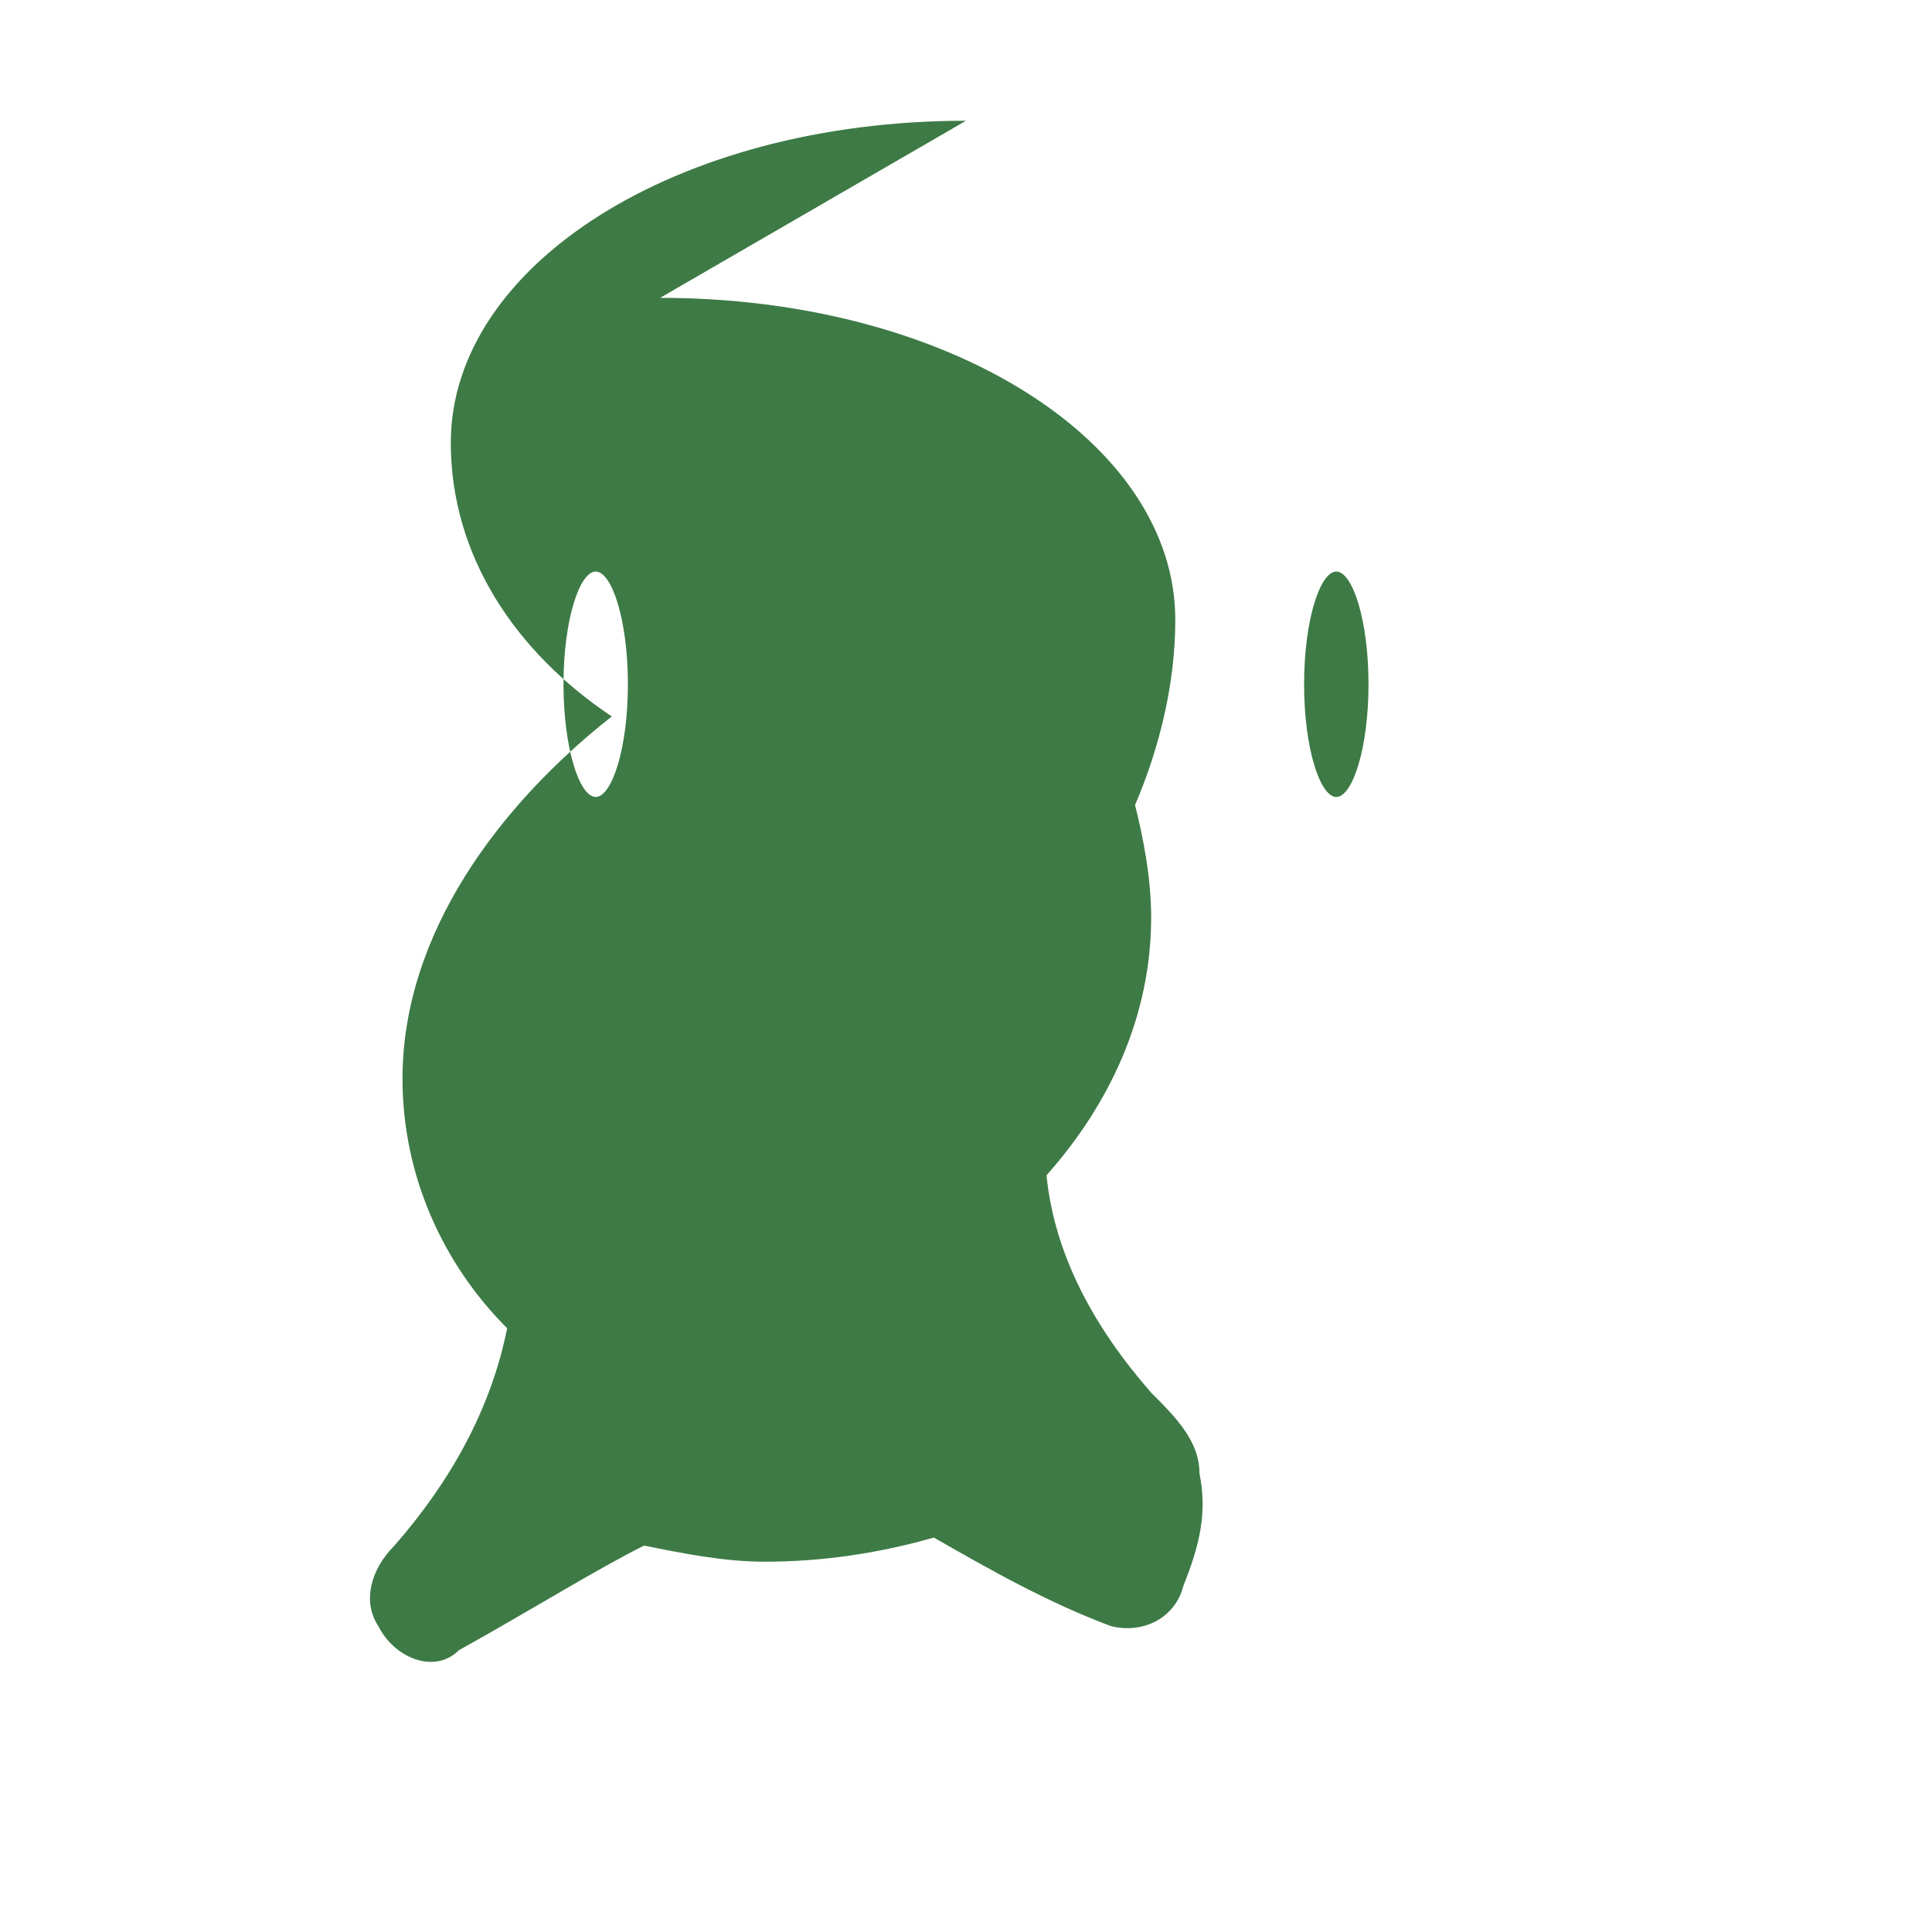
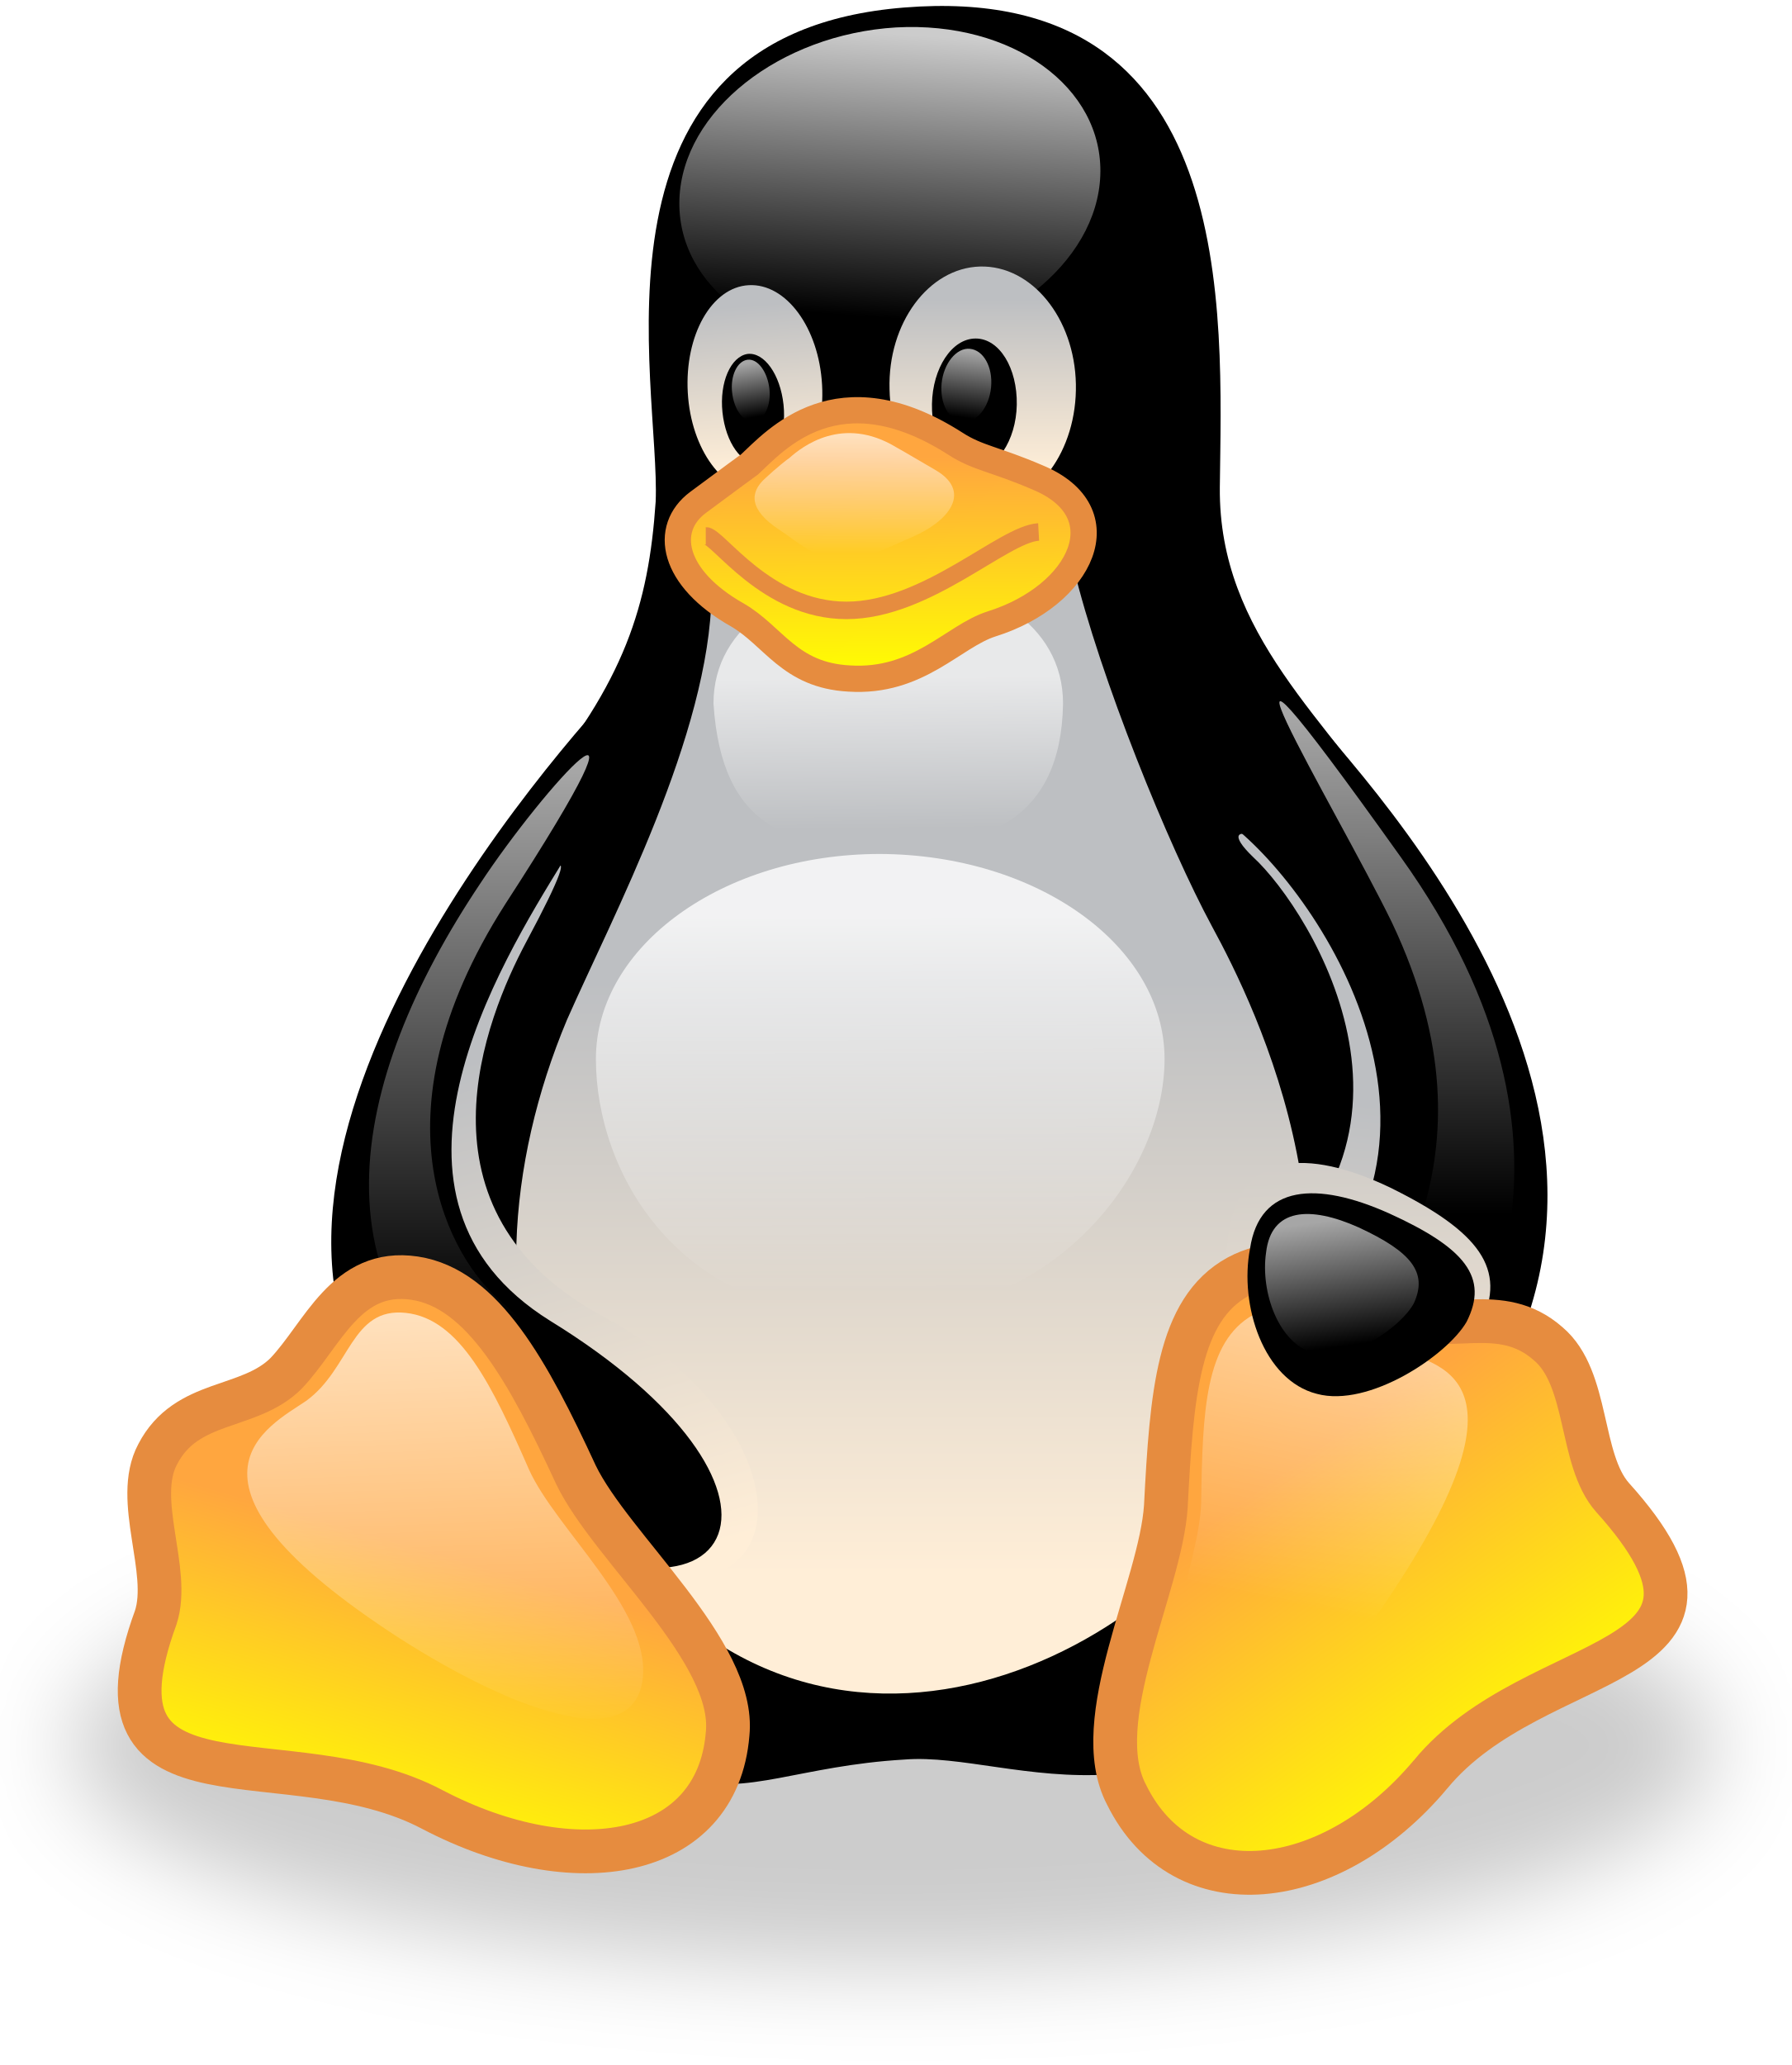
- <svg xmlns="http://www.w3.org/2000/svg" viewBox="0 0 24 24" width="24" height="24">
-   <path fill="#3D7A45" d="M12 1.5c-3.6 0-6.4 1.8-6.4 4 0 1.4.8 2.6 2 3.4C6.2 10 5 11.6 5 13.4c0 1.2.5 2.3 1.3 3.1-.2 1-.7 1.9-1.4 2.7-.3.3-.4.7-.2 1 .2.4.7.6 1 .3.9-.5 1.7-1 2.3-1.3.5.1 1 .2 1.5.2.7 0 1.4-.1 2.1-.3.7.4 1.4.8 2.2 1.1.4.1.8-.1.9-.5.2-.5.3-.9.2-1.4 0-.4-.3-.7-.6-1-.7-.8-1.2-1.7-1.3-2.7.8-.9 1.3-2 1.3-3.2 0-.5-.1-1-.2-1.4.3-.7.5-1.5.5-2.3 0-2.2-2.8-4-6.4-4zm4.6 5.6c.2 0 .4.6.4 1.4s-.2 1.4-.4 1.4-.4-.6-.4-1.4.2-1.4.4-1.4zm-9.2 0c.2 0 .4.6.4 1.4s-.2 1.4-.4 1.4-.4-.6-.4-1.4.2-1.4.4-1.4z" />
+ <svg xmlns="http://www.w3.org/2000/svg" width="32" height="36.88" viewBox="0 0 256 295">
+   <defs>
+     <linearGradient id="SVGPY0tCbOa" x1="48.548%" x2="51.047%" y1="115.276%" y2="41.364%">
+       <stop offset="0%" stop-color="#ffeed7" />
+       <stop offset="100%" stop-color="#bdbfc2" />
+     </linearGradient>
+     <linearGradient id="SVGZrQemdEu" x1="54.407%" x2="46.175%" y1="2.404%" y2="90.542%">
+       <stop offset="0%" stop-color="#fff" stop-opacity=".8" />
+       <stop offset="100%" stop-color="#fff" stop-opacity="0" />
+     </linearGradient>
+     <linearGradient id="SVGViD9UWNq" x1="51.86%" x2="47.947%" y1="88.248%" y2="9.748%">
+       <stop offset="0%" stop-color="#ffeed7" />
+       <stop offset="100%" stop-color="#bdbfc2" />
+     </linearGradient>
+     <linearGradient id="SVGpwAGebry" x1="49.925%" x2="49.924%" y1="85.49%" y2="13.811%">
+       <stop offset="0%" stop-color="#ffeed7" />
+       <stop offset="100%" stop-color="#bdbfc2" />
+     </linearGradient>
+     <linearGradient id="SVGeLJpbd6T" x1="53.901%" x2="45.956%" y1="3.102%" y2="93.895%">
+       <stop offset="0%" stop-color="#fff" stop-opacity=".65" />
+       <stop offset="100%" stop-color="#fff" stop-opacity="0" />
+     </linearGradient>
+     <linearGradient id="SVGoqBSHerK" x1="45.593%" x2="54.811%" y1="5.475%" y2="93.524%">
+       <stop offset="0%" stop-color="#fff" stop-opacity=".65" />
+       <stop offset="100%" stop-color="#fff" stop-opacity="0" />
+     </linearGradient>
+     <linearGradient id="SVG4QSySb4K" x1="49.984%" x2="49.984%" y1="89.845%" y2="40.632%">
+       <stop offset="0%" stop-color="#ffeed7" />
+       <stop offset="100%" stop-color="#bdbfc2" />
+     </linearGradient>
+     <linearGradient id="SVGmqOHmezj" x1="53.505%" x2="42.746%" y1="99.975%" y2="23.545%">
+       <stop offset="0%" stop-color="#ffeed7" />
+       <stop offset="100%" stop-color="#bdbfc2" />
+     </linearGradient>
+     <linearGradient id="SVG6COJqcYh" x1="49.841%" x2="50.241%" y1="13.229%" y2="94.673%">
+       <stop offset="0%" stop-color="#fff" stop-opacity=".8" />
+       <stop offset="100%" stop-color="#fff" stop-opacity="0" />
+     </linearGradient>
+     <linearGradient id="SVGMM2cICtb" x1="49.927%" x2="50.727%" y1="37.327%" y2="92.782%">
+       <stop offset="0%" stop-color="#fff" stop-opacity=".65" />
+       <stop offset="100%" stop-color="#fff" stop-opacity="0" />
+     </linearGradient>
+     <linearGradient id="SVGGYYiOcHn" x1="49.876%" x2="49.876%" y1="2.299%" y2="81.204%">
+       <stop offset="0%" stop-color="#fff" stop-opacity=".65" />
+       <stop offset="100%" stop-color="#fff" stop-opacity="0" />
+     </linearGradient>
+     <linearGradient id="SVGWdyw0crI" x1="49.833%" x2="49.824%" y1="2.272%" y2="71.799%">
+       <stop offset="0%" stop-color="#fff" stop-opacity=".65" />
+       <stop offset="100%" stop-color="#fff" stop-opacity="0" />
+     </linearGradient>
+     <linearGradient id="SVG83oHF3vg" x1="53.467%" x2="38.949%" y1="48.921%" y2="98.1%">
+       <stop offset="0%" stop-color="#ffa63f" />
+       <stop offset="100%" stop-color="#ff0" />
+     </linearGradient>
+     <linearGradient id="SVGLpQcUdBQ" x1="52.373%" x2="47.579%" y1="143.009%" y2="-64.622%">
+       <stop offset="0%" stop-color="#ffeed7" />
+       <stop offset="100%" stop-color="#bdbfc2" />
+     </linearGradient>
+     <linearGradient id="SVGehok0c3p" x1="30.581%" x2="65.887%" y1="34.024%" y2="89.175%">
+       <stop offset="0%" stop-color="#ffa63f" />
+       <stop offset="100%" stop-color="#ff0" />
+     </linearGradient>
+     <linearGradient id="SVGSLPsocSe" x1="59.572%" x2="48.361%" y1="-17.216%" y2="66.118%">
+       <stop offset="0%" stop-color="#fff" stop-opacity=".65" />
+       <stop offset="100%" stop-color="#fff" stop-opacity="0" />
+     </linearGradient>
+     <linearGradient id="SVGr4fuKdTl" x1="47.769%" x2="51.373%" y1="1.565%" y2="104.313%">
+       <stop offset="0%" stop-color="#fff" stop-opacity=".65" />
+       <stop offset="100%" stop-color="#fff" stop-opacity="0" />
+     </linearGradient>
+     <linearGradient id="SVGOxCzIbUA" x1="43.55%" x2="57.114%" y1="4.533%" y2="92.827%">
+       <stop offset="0%" stop-color="#fff" stop-opacity=".65" />
+       <stop offset="100%" stop-color="#fff" stop-opacity="0" />
+     </linearGradient>
+     <linearGradient id="SVGp3HnSbuR" x1="49.733%" x2="50.558%" y1="17.609%" y2="99.385%">
+       <stop offset="0%" stop-color="#ffa63f" />
+       <stop offset="100%" stop-color="#ff0" />
+     </linearGradient>
+     <linearGradient id="SVGSUrnubkU" x1="50.17%" x2="49.68%" y1="2.89%" y2="94.17%">
+       <stop offset="0%" stop-color="#fff" stop-opacity=".65" />
+       <stop offset="100%" stop-color="#fff" stop-opacity="0" />
+     </linearGradient>
+     <filter id="SVGSbSGrdoj" width="200%" height="200%" x="-50%" y="-50%" filterUnits="objectBoundingBox">
+       <feOffset in="SourceAlpha" result="shadowOffsetOuter1" />
+       <feGaussianBlur in="shadowOffsetOuter1" result="shadowBlurOuter1" stdDeviation="6.5" />
+     </filter>
+   </defs>
+   <g fill="none">
+     <path fill="#000" fill-opacity=".2" d="M235.125 249.359c0 17.355-52.617 31.497-117.54 31.497S.044 266.806.044 249.359c0-17.356 52.618-31.498 117.54-31.498c64.924 0 117.45 14.142 117.541 31.498" filter="url(#SVGSbSGrdoj)" transform="translate(10)" />
+     <path fill="#000" d="M63.213 215.474c-11.387-16.346-13.591-69.606 12.947-102.39C89.292 97.383 92.69 86.455 93.7 71.67c.734-16.805-11.846-66.851 35.537-70.616c48.027-3.857 45.364 43.526 45.088 68.596c-.183 21.12 15.52 33.15 26.355 49.68c19.927 30.303 18.274 82.461-3.765 110.745c-27.916 35.354-51.791 20.018-67.678 21.304c-29.752 1.745-30.762 17.54-66.024-35.905" />
+     <path fill="url(#SVGPY0tCbOa)" d="M169.1 122.451c8.265 7.622 29.661 41.69-4.224 62.995c-11.937 7.438 10.653 35.721 21.488 22.039c19.193-24.61 6.98-63.913-4.591-77.963c-7.714-9.917-19.651-13.774-12.672-7.07" transform="translate(10)" />
+     <path fill="#000" stroke="#000" stroke-width=".977" d="M176.805 117.86c13.59 11.02 38.292 49.587 2.204 74.748c-11.846 7.806 10.468 32.508 23.049 19.927c43.618-43.894-1.102-94.308-16.53-111.664c-13.774-15.151-25.987 3.49-8.723 16.989Z" />
+     <path fill="url(#SVGZrQemdEu)" d="M147.245 25.02c-.459 12.581-14.325 23.51-30.946 24.52S86.639 41 87.097 28.418c.46-12.581 14.326-23.509 30.947-24.519c16.62-.918 29.66 8.54 29.201 21.12" transform="translate(10)" />
+     <path fill="url(#SVGViD9UWNq)" d="M107.483 54.957c.46 8.173-3.397 15.06-8.723 15.335s-10.01-6.06-10.47-14.232S91.688 41 97.014 40.725s10.01 6.06 10.468 14.233" transform="translate(10)" />
+     <path fill="url(#SVGpwAGebry)" d="M117.125 55.6c.184 9.458 6.337 16.988 13.683 16.805c7.346-.184 13.131-7.99 12.948-17.54c-.184-9.458-6.336-16.988-13.683-16.804c-7.346.183-13.223 8.08-12.948 17.539" transform="translate(10)" />
+     <path fill="#000" d="M133.186 57.712c-.092 5.234 2.48 9.458 5.877 9.458c3.306 0 6.153-4.224 6.245-9.366c.091-5.234-2.48-9.459-5.878-9.459c-3.397 0-6.152 4.225-6.244 9.367m-21.212.092c.459 4.316-1.194 7.989-3.582 8.356c-2.387.276-4.683-2.938-5.142-7.254s1.194-7.99 3.581-8.357c2.388-.275 4.684 2.939 5.143 7.255" />
+     <path fill="url(#SVGeLJpbd6T)" d="M124.564 54.773c-.276 2.939 1.102 5.326 3.03 5.51s3.765-2.112 4.04-4.959c.276-2.938-1.102-5.326-3.03-5.51c-1.928-.183-3.765 2.113-4.04 4.96" transform="translate(10)" />
+     <path fill="url(#SVGoqBSHerK)" d="M99.953 55.508c.276 2.388-.734 4.5-2.203 4.683c-1.47.184-2.847-1.653-3.123-4.132c-.275-2.388.735-4.5 2.204-4.683c1.47-.184 2.847 1.744 3.122 4.132" transform="translate(10)" />
+     <path fill="url(#SVG4QSySb4K)" d="M71.027 145.684c6.52-14.785 20.386-40.772 20.662-60.883c0-15.978 47.843-19.835 51.7-3.856c3.856 15.978 13.59 39.853 19.834 51.424c6.245 11.478 24.335 48.118 5.051 80.074c-17.356 28.284-69.973 50.69-98.073-3.856c-9.55-18.917-7.806-42.333.826-62.903" transform="translate(10)" />
+     <path fill="url(#SVGmqOHmezj)" d="M65.15 134.664c-5.601 10.56-17.172 38.293 11.112 53.445c30.395 16.162 30.303 49.312-6.245 33.517c-33.425-14.233-18.641-71.902-9.274-85.676c6.06-9.642 15.243-21.488 4.407-1.286" transform="translate(10)" />
+     <path fill="#000" stroke="#000" stroke-width="1.25" d="M79.925 122.727c-8.907 14.509-30.211 48.669-1.652 66.484c38.384 23.6 27.548 47.108-7.53 25.895c-49.404-29.568-5.97-89.257 13.774-112.03c22.59-25.529 4.316 4.683-4.592 19.65Z" />
+     <path fill="url(#SVG6COJqcYh)" d="M156.428 151.285c0 16.162-15.519 37.1-42.15 36.916c-27.456.183-39.118-20.754-39.118-36.916s18.182-29.293 40.588-29.293c22.498.092 40.68 13.132 40.68 29.293" transform="translate(10)" />
+     <path fill="url(#SVGMM2cICtb)" d="M141.92 100.504c-.276 16.713-11.204 20.662-24.978 20.662s-23.784-2.48-24.978-20.662c0-11.387 11.203-17.998 24.978-17.998c13.774-.092 24.977 6.52 24.977 17.998" transform="translate(10)" />
+     <path fill="url(#SVGGYYiOcHn)" d="M58.63 126.216c9-13.682 28.008-34.711 3.582 2.939c-19.835 31.038-7.346 50.965-.918 56.474c18.549 16.53 17.814 27.64 3.214 18.917c-31.314-18.641-24.794-50.047-5.878-78.33" transform="translate(10)" />
+     <path fill="url(#SVGWdyw0crI)" d="M188.936 131.818c-7.806-16.07-32.6-56.842 1.193-9.459c30.763 42.884 9.183 72.729 5.326 75.667c-3.856 2.939-16.804 8.908-13.04-1.469c3.858-10.377 22.958-30.028 6.52-64.74" transform="translate(10)" />
+     <path fill="url(#SVG83oHF3vg)" stroke="#e68c3f" stroke-width="6.25" d="M51.835 258.542c-20.57-10.928-50.414 2.112-39.578-27.457c2.204-6.704-3.214-16.805.275-23.325c4.133-7.989 13.04-6.244 18.366-11.57c5.234-5.51 8.54-15.06 18.366-13.59c9.734 1.468 16.254 13.406 23.049 28.099c5.05 10.468 22.865 25.253 21.672 37.007c-1.47 17.998-21.948 21.396-42.15 10.836Z" transform="translate(10)" />
+     <path fill="url(#SVGLpQcUdBQ)" d="M201.608 189.119c-3.122 5.877-16.162 15.335-24.886 12.856c-8.815-2.388-12.856-15.795-11.111-25.988c1.653-11.386 11.111-12.03 23.05-6.336c12.855 6.336 16.712 11.662 12.947 19.468" transform="translate(10)" />
+     <path fill="url(#SVGehok0c3p)" stroke="#e68c3f" stroke-width="6.251" d="M194.445 253.49c15.06-18.273 48.578-14.508 25.988-39.577c-4.775-5.418-3.306-16.989-9.183-21.947c-6.887-6.061-14.509-1.102-21.488-4.224c-6.979-3.398-14.325-9.918-22.865-5.327c-8.54 4.684-9.459 16.805-10.285 32.783c-.735 11.479-11.203 30.671-5.602 41.231c8.081 16.346 29.11 14.142 43.435-2.938Z" transform="translate(10)" />
+     <path fill="url(#SVGSLPsocSe)" d="M187.925 229.064c23.325-34.435 5.97-34.16.092-36.823c-5.877-2.755-12.03-8.173-18.916-4.408c-6.888 3.857-7.255 13.775-7.439 26.814c-.275 9.367-8.08 25.07-3.397 33.793c5.693 10.193 19.467-4.591 29.66-19.376" transform="translate(10)" />
+     <path fill="url(#SVGr4fuKdTl)" d="M47.06 234.023c-34.895-22.59-18.55-30.303-13.315-33.885c6.336-4.591 6.428-13.407 14.233-12.58c7.806.826 12.397 10.468 17.631 22.406c3.857 8.54 17.264 19.927 16.254 29.753c-1.285 11.57-19.743 3.948-34.803-5.694" transform="translate(10)" />
+     <path fill="#000" d="M209.588 188.843c-2.755 4.776-13.958 12.306-21.396 10.285c-7.622-1.928-11.112-12.672-9.55-20.753c1.377-9.183 9.55-9.642 19.834-5.05c10.928 4.958 14.326 9.182 11.112 15.518" />
+     <path fill="url(#SVGOxCzIbUA)" d="M192.058 186.18c-1.745 3.306-9.091 8.54-14.234 7.163c-5.142-1.377-7.713-8.815-6.887-14.417c.735-6.336 6.244-6.704 13.223-3.581c7.53 3.49 9.918 6.428 7.898 10.835" transform="translate(10)" />
+     <path fill="url(#SVGp3HnSbuR)" stroke="#e68c3f" stroke-width="3.75" d="M97.107 66.344c3.673-3.398 12.58-13.774 29.477-2.939c3.122 2.02 5.693 2.204 11.662 4.775c12.03 4.96 6.336 16.897-6.52 20.937c-5.51 1.745-10.468 8.449-20.386 7.806c-8.54-.46-10.744-6.06-15.978-9.091c-9.275-5.234-10.652-12.305-5.602-16.07c5.051-3.765 6.98-5.143 7.347-5.418Z" transform="translate(10)" />
+     <path stroke="#e68c3f" stroke-width="2.5" d="M148.43 75.986c-5.05.275-15.979 11.203-27.457 11.203s-18.366-10.652-20.11-10.652" />
+     <path fill="url(#SVGSUrnubkU)" d="M102.8 65.426c1.837-1.653 7.622-6.153 15.244-1.562c1.653.919 3.306 1.929 5.693 3.306c4.867 2.847 2.48 6.98-3.398 9.55c-2.663 1.102-7.07 3.49-10.376 3.306c-3.673-.367-6.153-2.755-8.54-4.316c-4.5-2.938-4.224-5.418-2.112-7.346c1.56-1.47 3.305-2.847 3.49-2.938" transform="translate(10)" />
+   </g>
</svg>
